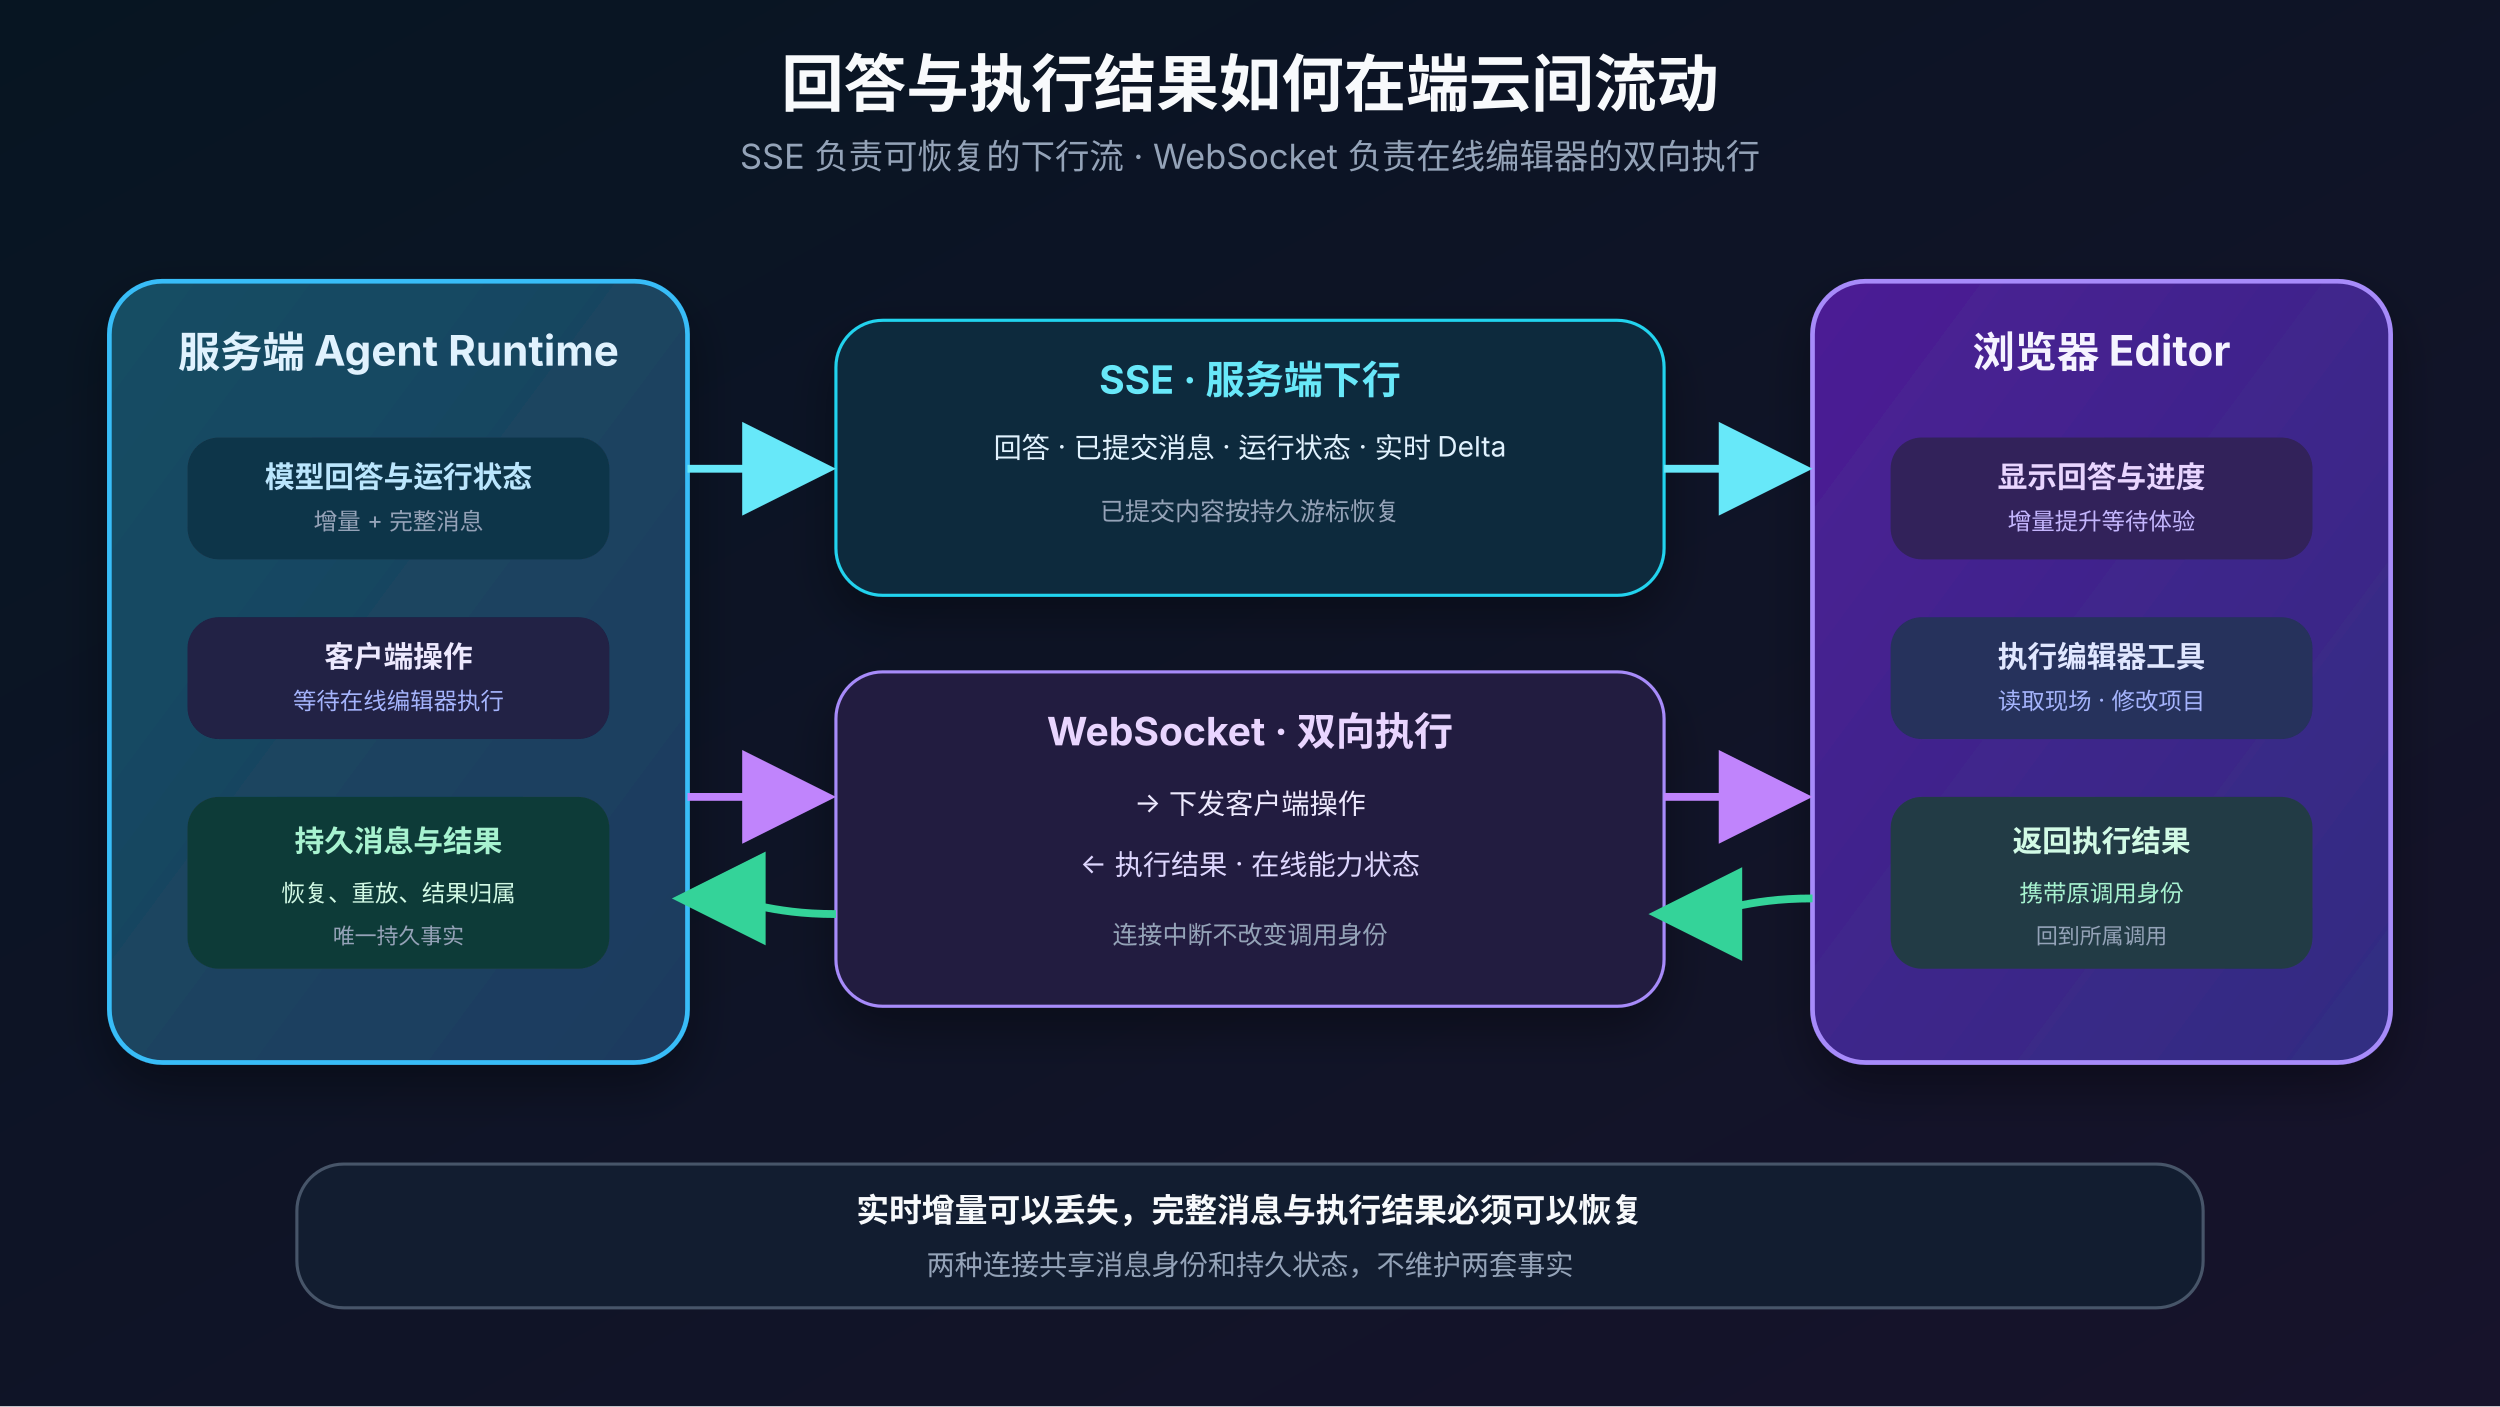
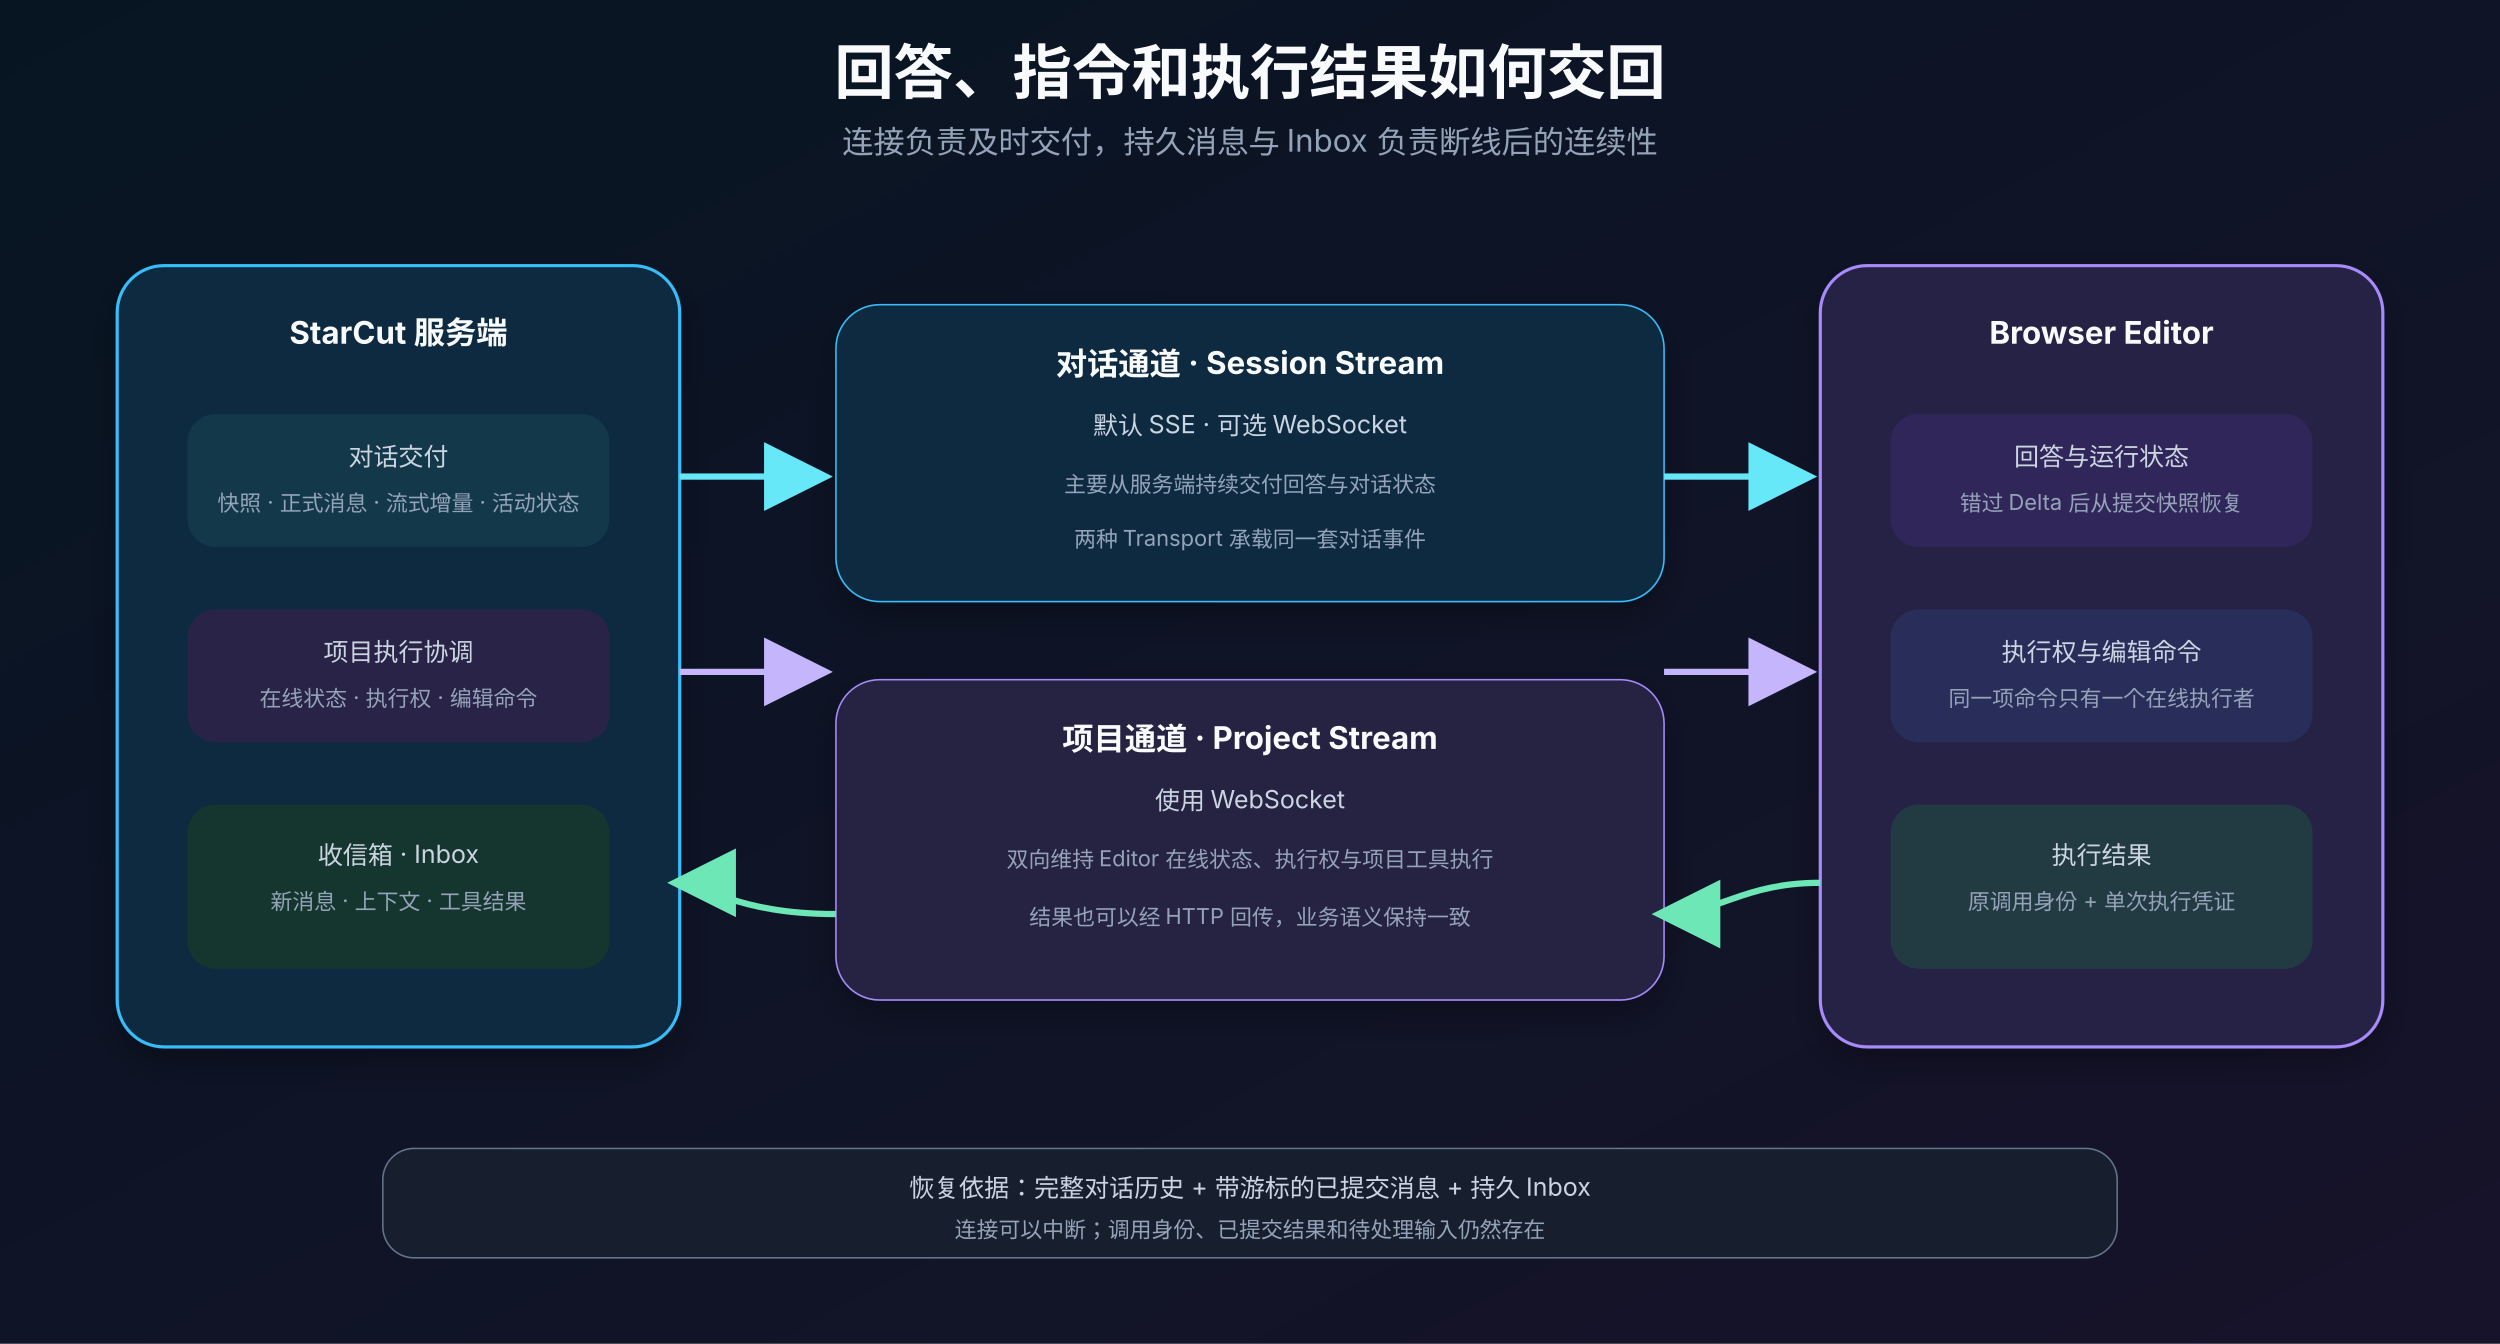
- <svg xmlns="http://www.w3.org/2000/svg" width="1600" height="900" viewBox="0 0 1600 900" role="img" aria-labelledby="title desc">
+ <svg xmlns="http://www.w3.org/2000/svg" width="1600" height="860" viewBox="0 0 1600 860" role="img" aria-labelledby="title desc">
  <defs>
    <linearGradient id="bg" x1="0" y1="0" x2="1" y2="1">
-       <stop offset="0" stop-color="#071522" />
-       <stop offset="1" stop-color="#17132b" />
+       <stop stop-color="#071522" />
+       <stop offset="1" stop-color="#17132a" />
    </linearGradient>
-     <linearGradient id="server" x1="0" y1="0" x2="1" y2="1">
-       <stop offset="0" stop-color="#164e63" />
-       <stop offset="1" stop-color="#1e3a5f" />
-     </linearGradient>
-     <linearGradient id="client" x1="0" y1="0" x2="1" y2="1">
-       <stop offset="0" stop-color="#4c1d95" />
-       <stop offset="1" stop-color="#312e81" />
-     </linearGradient>
-     <filter id="shadow" x="-20%" y="-20%" width="140%" height="140%">
-       <feDropShadow dx="0" dy="14" stdDeviation="16" flood-color="#000" flood-opacity="0.35" />
+     <filter id="s" x="-20%" y="-20%" width="140%" height="140%">
+       <feDropShadow dx="0" dy="9" stdDeviation="11" flood-color="#000" flood-opacity=".3" />
    </filter>
-     <marker id="arrowCyan" markerWidth="12" markerHeight="12" refX="10" refY="6" orient="auto">
-       <path d="M0 0L12 6L0 12Z" fill="#67e8f9" />
+     <marker id="a" markerWidth="11" markerHeight="11" refX="9" refY="5.5" orient="auto">
+       <path d="M0 0L11 5.5L0 11Z" fill="#67e8f9" />
    </marker>
-     <marker id="arrowViolet" markerWidth="12" markerHeight="12" refX="10" refY="6" orient="auto">
-       <path d="M0 0L12 6L0 12Z" fill="#c084fc" />
+     <marker id="v" markerWidth="11" markerHeight="11" refX="9" refY="5.5" orient="auto">
+       <path d="M0 0L11 5.5L0 11Z" fill="#c4b5fd" />
    </marker>
-     <marker id="arrowGreen" markerWidth="12" markerHeight="12" refX="10" refY="6" orient="auto">
-       <path d="M0 0L12 6L0 12Z" fill="#34d399" />
+     <marker id="g" markerWidth="11" markerHeight="11" refX="9" refY="5.5" orient="auto">
+       <path d="M0 0L11 5.5L0 11Z" fill="#6ee7b7" />
    </marker>
+     <style>text{font-family:Inter,"PingFang SC","Microsoft YaHei",sans-serif}.h{font-size:38px;font-weight:700;fill:#f8fafc}.sub{font-size:20px;fill:#94a3b8}.t{font-size:20px;font-weight:700;fill:#f8fafc}.p{font-size:16px;fill:#cbd5e1}.m{font-size:14px;fill:#94a3b8}.box{filter:url(#s)}</style>
  </defs>
-   <rect width="1600" height="900" fill="url(#bg)" />
-   <text x="800" y="68" text-anchor="middle" fill="#f8fafc" font-size="40" font-weight="700" font-family="Inter, PingFang SC, sans-serif">回答与执行结果如何在端云间流动</text>
-   <text x="800" y="108" text-anchor="middle" fill="#94a3b8" font-size="22" font-family="Inter, PingFang SC, sans-serif">SSE 负责可恢复的下行流 · WebSocket 负责在线编辑器的双向执行</text>
-   <g font-family="Inter, PingFang SC, sans-serif" filter="url(#shadow)">
-     <rect x="70" y="180" width="370" height="500" rx="34" fill="url(#server)" stroke="#38bdf8" stroke-width="3" />
-     <text x="255" y="235" text-anchor="middle" fill="#e0f2fe" font-size="27" font-weight="700">服务端 Agent Runtime</text>
-     <rect x="120" y="280" width="270" height="78" rx="20" fill="#113449" />
-     <text x="255" y="312" text-anchor="middle" fill="#bae6fd" font-size="19" font-weight="700">模型回答与运行状态</text>
-     <text x="255" y="339" text-anchor="middle" fill="#94a3b8" font-size="15">增量 + 完整消息</text>
-     <rect x="120" y="395" width="270" height="78" rx="20" fill="#202044" />
-     <text x="255" y="427" text-anchor="middle" fill="#ede9fe" font-size="19" font-weight="700">客户端操作</text>
-     <text x="255" y="454" text-anchor="middle" fill="#a5b4fc" font-size="15">等待在线编辑器执行</text>
-     <rect x="120" y="510" width="270" height="110" rx="20" fill="#113a38" />
-     <text x="255" y="545" text-anchor="middle" fill="#a7f3d0" font-size="19" font-weight="700">持久消息与结果</text>
-     <text x="255" y="577" text-anchor="middle" fill="#d1fae5" font-size="15">恢复、重放、结果归属</text>
-     <text x="255" y="604" text-anchor="middle" fill="#94a3b8" font-size="14">唯一持久事实</text>
-     <rect x="1160" y="180" width="370" height="500" rx="34" fill="url(#client)" stroke="#a78bfa" stroke-width="3" />
-     <text x="1345" y="235" text-anchor="middle" fill="#f5f3ff" font-size="27" font-weight="700">浏览器 Editor</text>
-     <rect x="1210" y="280" width="270" height="78" rx="20" fill="#30235a" />
-     <text x="1345" y="312" text-anchor="middle" fill="#e9d5ff" font-size="19" font-weight="700">显示回答与进度</text>
-     <text x="1345" y="339" text-anchor="middle" fill="#c4b5fd" font-size="15">增量提升等待体验</text>
-     <rect x="1210" y="395" width="270" height="78" rx="20" fill="#25305c" />
-     <text x="1345" y="427" text-anchor="middle" fill="#e0e7ff" font-size="19" font-weight="700">执行编辑器工具</text>
-     <text x="1345" y="454" text-anchor="middle" fill="#a5b4fc" font-size="15">读取现场 · 修改项目</text>
-     <rect x="1210" y="510" width="270" height="110" rx="20" fill="#233b45" />
-     <text x="1345" y="545" text-anchor="middle" fill="#d1fae5" font-size="19" font-weight="700">返回执行结果</text>
-     <text x="1345" y="577" text-anchor="middle" fill="#a7f3d0" font-size="15">携带原调用身份</text>
-     <text x="1345" y="604" text-anchor="middle" fill="#94a3b8" font-size="14">回到所属调用</text>
+   <rect width="1600" height="860" fill="url(#bg)" />
+   <text x="800" y="60" text-anchor="middle" class="h">回答、指令和执行结果如何交回</text>
+   <text x="800" y="98" text-anchor="middle" class="sub">连接负责及时交付，持久消息与 Inbox 负责断线后的连续性</text>
+   <g class="box">
+     <rect x="75" y="170" width="360" height="500" rx="30" fill="#102b3f" stroke="#38bdf8" stroke-width="2" />
+     <rect x="1165" y="170" width="360" height="500" rx="30" fill="#282044" stroke="#a78bfa" stroke-width="2" />
  </g>
-   <g font-family="Inter, PingFang SC, sans-serif" filter="url(#shadow)">
-     <rect x="535" y="205" width="530" height="176" rx="30" fill="#10293c" stroke="#22d3ee" stroke-width="2" />
-     <text x="800" y="252" text-anchor="middle" fill="#67e8f9" font-size="25" font-weight="700">SSE · 服务端下行</text>
-     <text x="800" y="293" text-anchor="middle" fill="#e0f2fe" font-size="18">回答 · 已提交消息 · 运行状态 · 实时 Delta</text>
-     <text x="800" y="333" text-anchor="middle" fill="#94a3b8" font-size="16">已提交内容按持久游标恢复</text>
-     <rect x="535" y="430" width="530" height="214" rx="30" fill="#241d40" stroke="#a78bfa" stroke-width="2" />
-     <text x="800" y="477" text-anchor="middle" fill="#e9d5ff" font-size="25" font-weight="700">WebSocket · 双向执行</text>
-     <text x="800" y="520" text-anchor="middle" fill="#ede9fe" font-size="18">→ 下发客户端操作</text>
-     <text x="800" y="559" text-anchor="middle" fill="#ddd6fe" font-size="18">← 执行结果 · 在线能力状态</text>
-     <text x="800" y="604" text-anchor="middle" fill="#94a3b8" font-size="16">连接中断不改变调用身份</text>
+   <text x="255" y="220" text-anchor="middle" class="t">StarCut 服务端</text>
+   <rect x="120" y="265" width="270" height="85" rx="18" fill="#12384a" />
+   <rect x="120" y="390" width="270" height="85" rx="18" fill="#292348" />
+   <rect x="120" y="515" width="270" height="105" rx="18" fill="#15352f" />
+   <text x="255" y="298" text-anchor="middle" class="p">对话交付</text>
+   <text x="255" y="327" text-anchor="middle" class="m">快照 · 正式消息 · 流式增量 · 活动状态</text>
+   <text x="255" y="423" text-anchor="middle" class="p">项目执行协调</text>
+   <text x="255" y="452" text-anchor="middle" class="m">在线状态 · 执行权 · 编辑命令</text>
+   <text x="255" y="553" text-anchor="middle" class="p">收信箱 · Inbox</text>
+   <text x="255" y="582" text-anchor="middle" class="m">新消息 · 上下文 · 工具结果</text>
+   <text x="1345" y="220" text-anchor="middle" class="t">Browser Editor</text>
+   <rect x="1210" y="265" width="270" height="85" rx="18" fill="#30265a" />
+   <rect x="1210" y="390" width="270" height="85" rx="18" fill="#292d5a" />
+   <rect x="1210" y="515" width="270" height="105" rx="18" fill="#223b43" />
+   <text x="1345" y="298" text-anchor="middle" class="p">回答与运行状态</text>
+   <text x="1345" y="327" text-anchor="middle" class="m">错过 Delta 后从提交快照恢复</text>
+   <text x="1345" y="423" text-anchor="middle" class="p">执行权与编辑命令</text>
+   <text x="1345" y="452" text-anchor="middle" class="m">同一项命令只有一个在线执行者</text>
+   <text x="1345" y="553" text-anchor="middle" class="p">执行结果</text>
+   <text x="1345" y="582" text-anchor="middle" class="m">原调用身份 + 单次执行凭证</text>
+   <g class="box">
+     <rect x="535" y="195" width="530" height="190" rx="28" fill="#102b3f" stroke="#38bdf8" />
+     <rect x="535" y="435" width="530" height="205" rx="28" fill="#272142" stroke="#a78bfa" />
  </g>
-   <path d="M440 300H525" fill="none" stroke="#67e8f9" stroke-width="5" marker-end="url(#arrowCyan)" />
-   <path d="M1065 300H1150" fill="none" stroke="#67e8f9" stroke-width="5" marker-end="url(#arrowCyan)" />
-   <path d="M440 510C485 510 490 510 525 510" fill="none" stroke="#c084fc" stroke-width="5" marker-end="url(#arrowViolet)" />
-   <path d="M1065 510H1150" fill="none" stroke="#c084fc" stroke-width="5" marker-end="url(#arrowViolet)" />
-   <path d="M1160 575C1115 575 1105 585 1065 585" fill="none" stroke="#34d399" stroke-width="5" marker-end="url(#arrowGreen)" />
-   <path d="M535 585C490 585 480 575 440 575" fill="none" stroke="#34d399" stroke-width="5" marker-end="url(#arrowGreen)" />
-   <g font-family="Inter, PingFang SC, sans-serif">
-     <rect x="190" y="745" width="1220" height="92" rx="30" fill="#121d30" stroke="#475569" stroke-width="2" />
-     <text x="800" y="782" text-anchor="middle" fill="#f8fafc" font-size="21" font-weight="700">实时增量可以丢失，完整消息与执行结果必须可以恢复</text>
-     <text x="800" y="816" text-anchor="middle" fill="#94a3b8" font-size="18">两种连接共享消息身份和持久状态，不维护两套事实</text>
-   </g>
+   <text x="800" y="240" text-anchor="middle" class="t">对话通道 · Session Stream</text>
+   <text x="800" y="278" text-anchor="middle" class="p">默认 SSE · 可选 WebSocket</text>
+   <text x="800" y="315" text-anchor="middle" class="m">主要从服务端持续交付回答与对话状态</text>
+   <text x="800" y="350" text-anchor="middle" class="m">两种 Transport 承载同一套对话事件</text>
+   <text x="800" y="480" text-anchor="middle" class="t">项目通道 · Project Stream</text>
+   <text x="800" y="518" text-anchor="middle" class="p">使用 WebSocket</text>
+   <text x="800" y="555" text-anchor="middle" class="m">双向维持 Editor 在线状态、执行权与项目工具执行</text>
+   <text x="800" y="592" text-anchor="middle" class="m">结果也可以经 HTTP 回传，业务语义保持一致</text>
+   <path d="M435 305H525" stroke="#67e8f9" stroke-width="4" fill="none" marker-end="url(#a)" />
+   <path d="M1065 305H1155" stroke="#67e8f9" stroke-width="4" fill="none" marker-end="url(#a)" />
+   <path d="M435 430H525" stroke="#c4b5fd" stroke-width="4" fill="none" marker-end="url(#v)" />
+   <path d="M1065 430H1155" stroke="#c4b5fd" stroke-width="4" fill="none" marker-end="url(#v)" />
+   <path d="M1165 565C1115 565 1100 585 1065 585" stroke="#6ee7b7" stroke-width="4" fill="none" marker-end="url(#g)" />
+   <path d="M535 585C470 585 450 565 435 565" stroke="#6ee7b7" stroke-width="4" fill="none" marker-end="url(#g)" />
+   <rect x="245" y="735" width="1110" height="70" rx="20" fill="#171e2e" stroke="#64748b" />
+   <text x="800" y="766" text-anchor="middle" class="p">恢复依据：完整对话历史 + 带游标的已提交消息 + 持久 Inbox</text>
+   <text x="800" y="792" text-anchor="middle" class="m">连接可以中断；调用身份、已提交结果和待处理输入仍然存在</text>
</svg>
